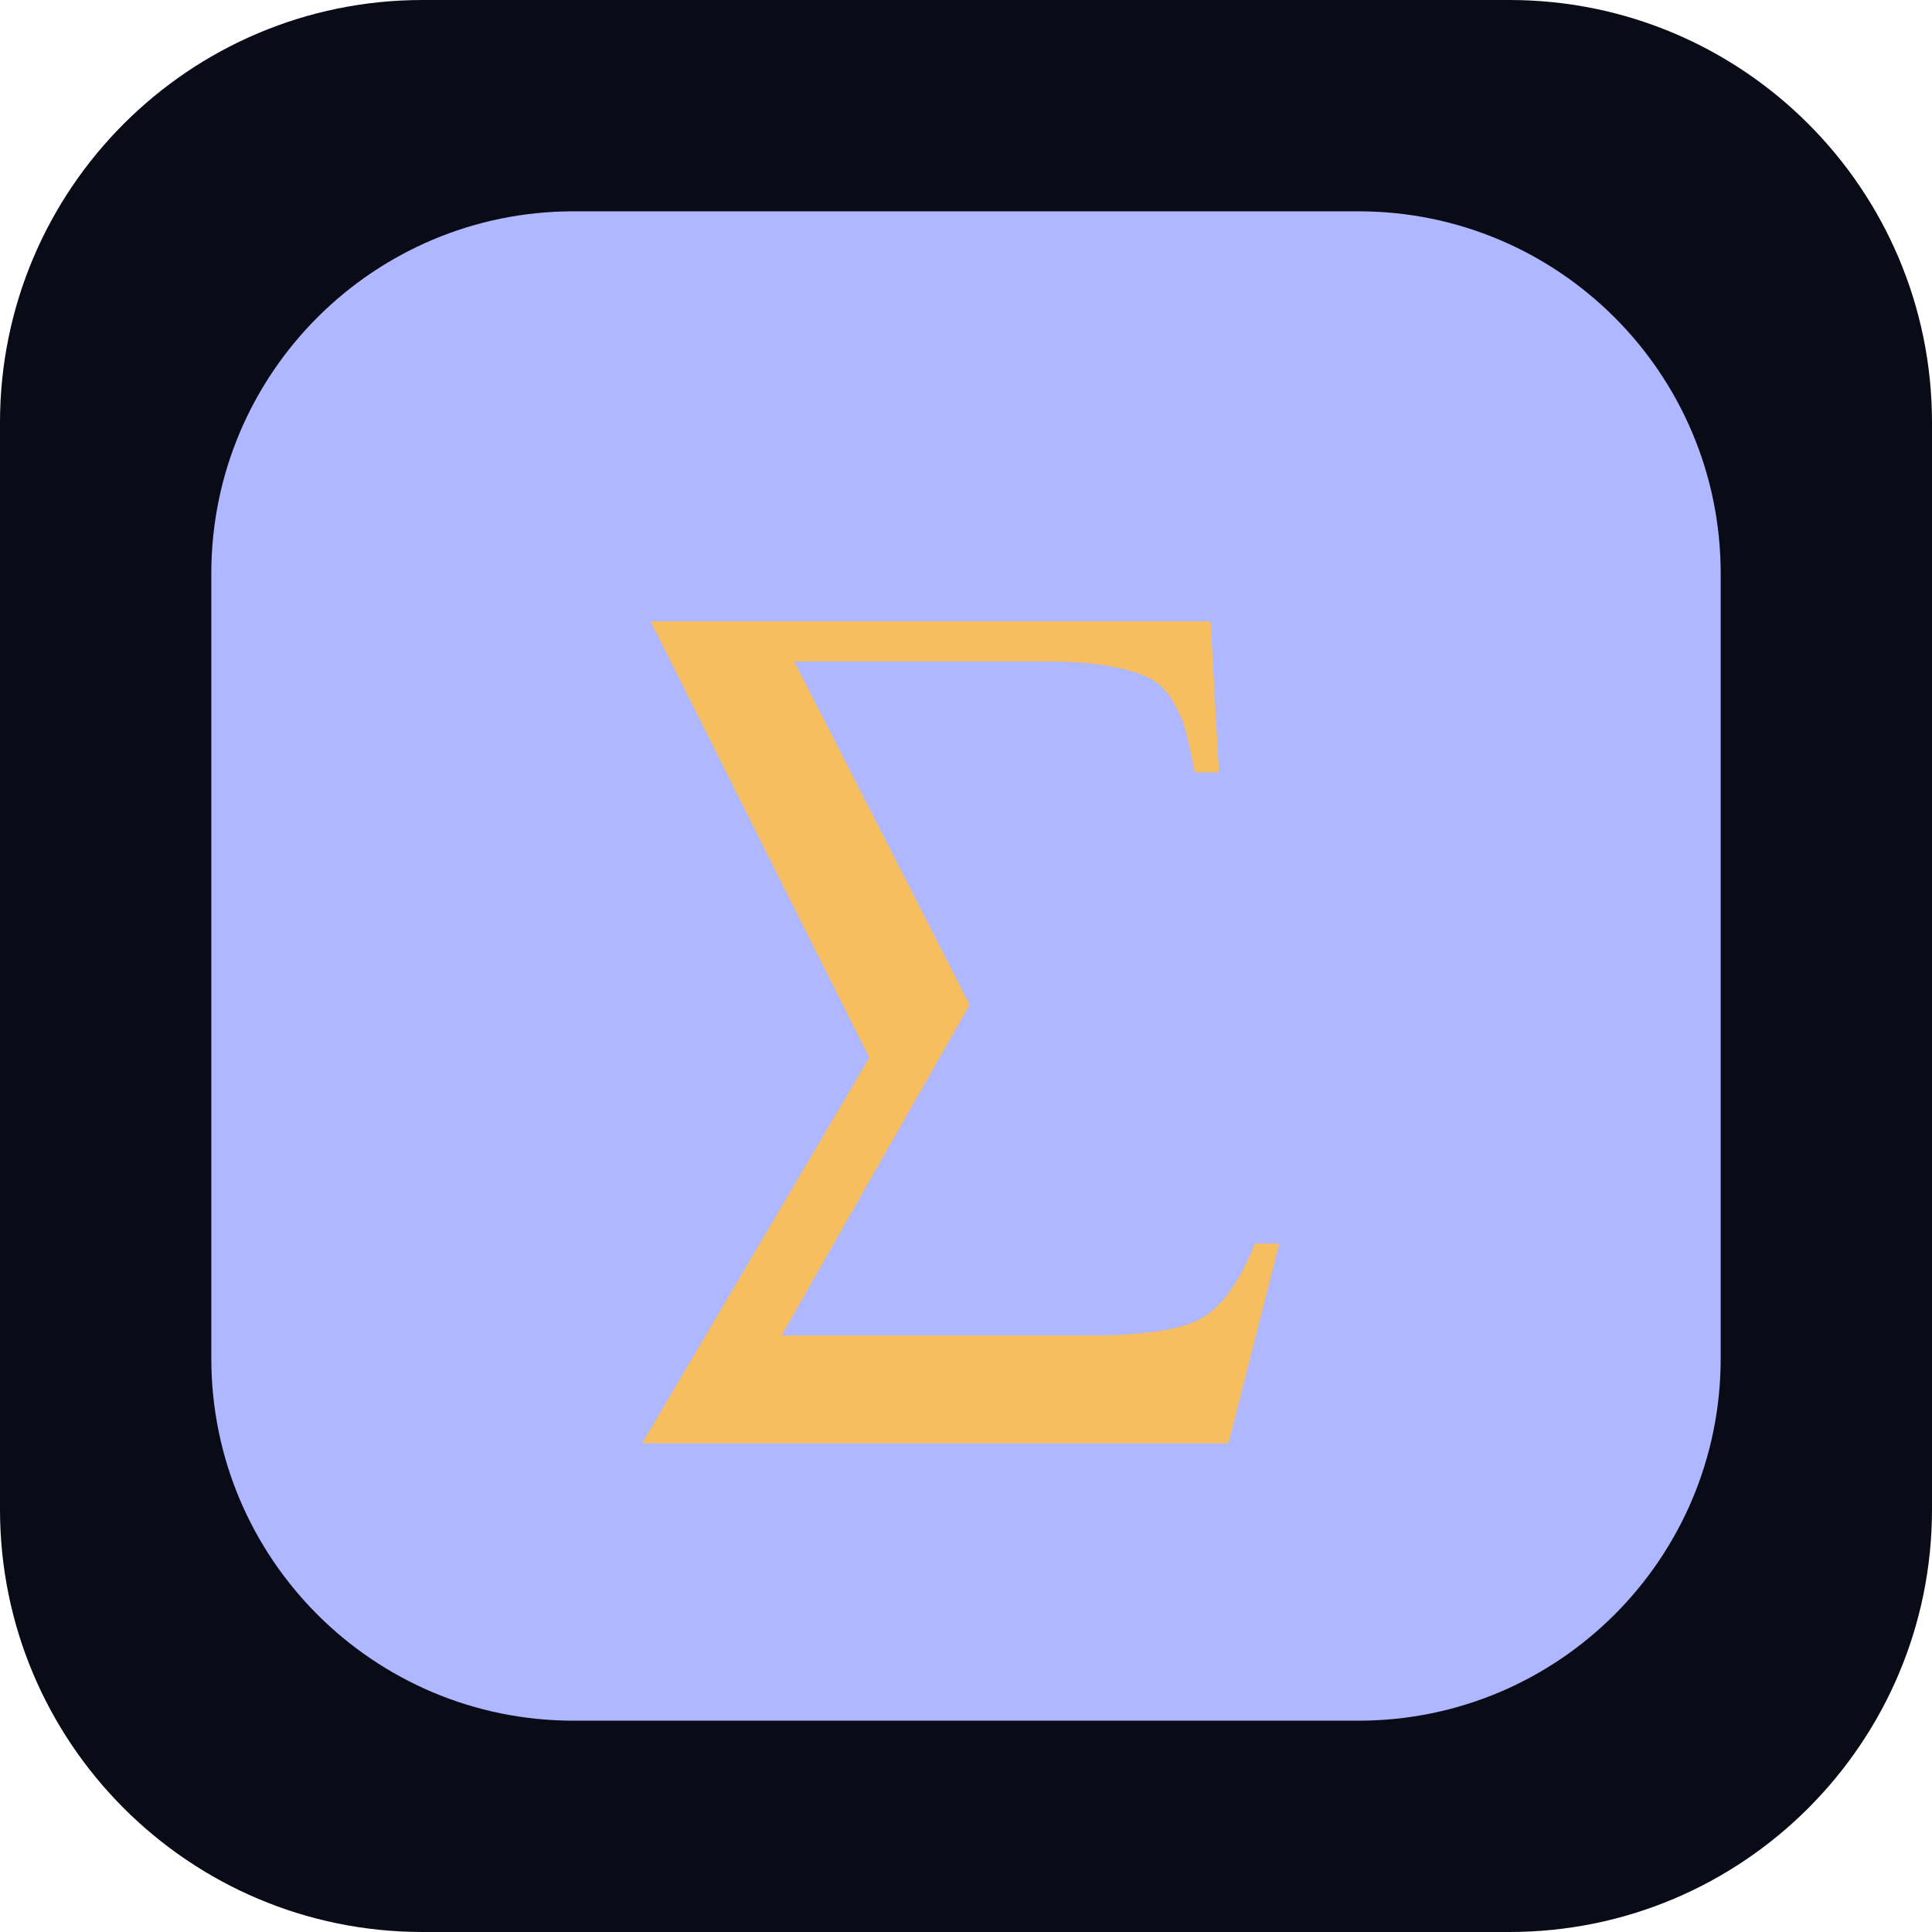
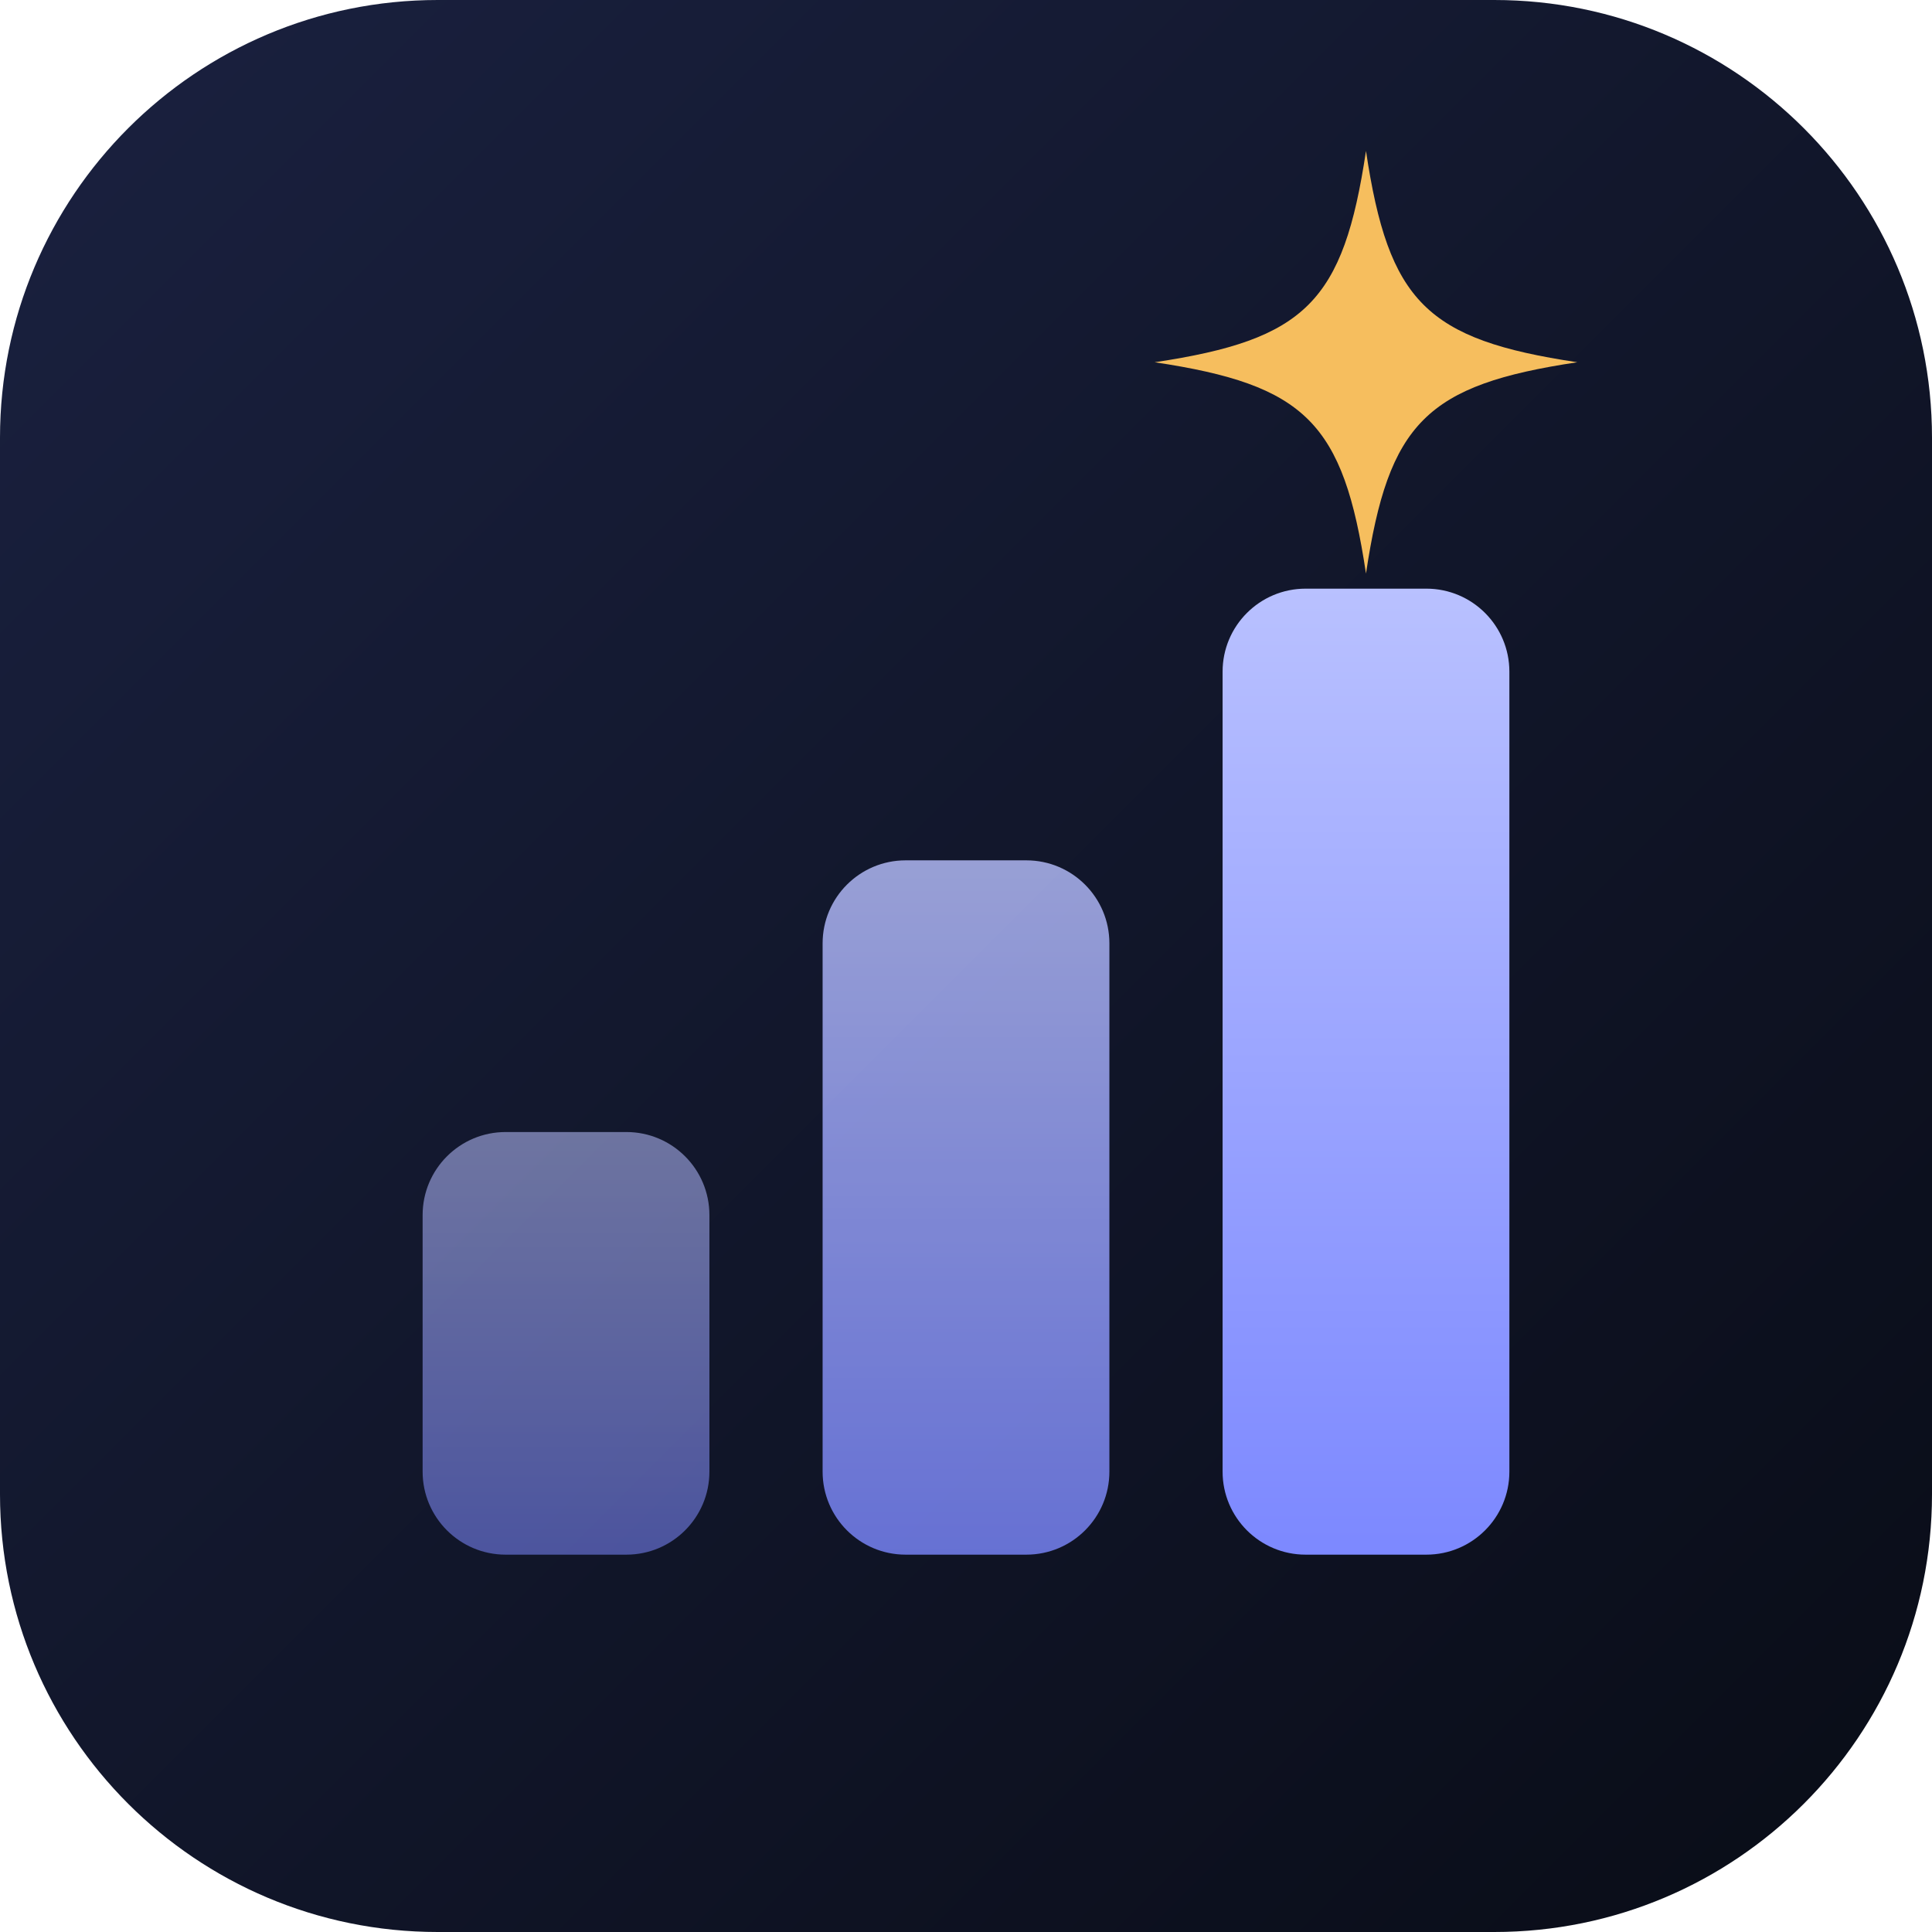
<svg xmlns="http://www.w3.org/2000/svg" viewBox="0 0 512 512">
-   <rect width="512" height="512" rx="112" fill="#090C16" />
-   <rect x="56" y="56" width="400" height="400" rx="96" fill="#AEB7FF" />
-   <text x="256" y="350" font-family="STIX Two Text,Cambria Math,Georgia,serif" font-size="280" text-anchor="middle" fill="#F6BE5E" font-weight="600">∑</text>
+   <defs>
+     <linearGradient id="bg" x1="0" y1="0" x2="1" y2="1">
+       <stop offset="0" stop-color="#1A2140" />
+       <stop offset="1" stop-color="#090C16" />
+     </linearGradient>
+     <linearGradient id="bar" x1="0" y1="1" x2="0" y2="0">
+       <stop offset="0" stop-color="#7C88FF" />
+       <stop offset="1" stop-color="#B9C1FF" />
+     </linearGradient>
+   </defs>
+   <rect width="512" height="512" rx="116" fill="url(#bg)" />
+   <rect x="112" y="300" width="76" height="112" rx="22" fill="url(#bar)" opacity=".55" />
+   <rect x="218" y="228" width="76" height="184" rx="22" fill="url(#bar)" opacity=".8" />
+   <rect x="324" y="156" width="76" height="256" rx="22" fill="url(#bar)" />
+   <path d="M362 40 C368 80 378 90 418 96 C378 102 368 112 362 152 C356 112 346 102 306 96 C346 90 356 80 362 40 Z" fill="#F6BE5E" />
</svg>
